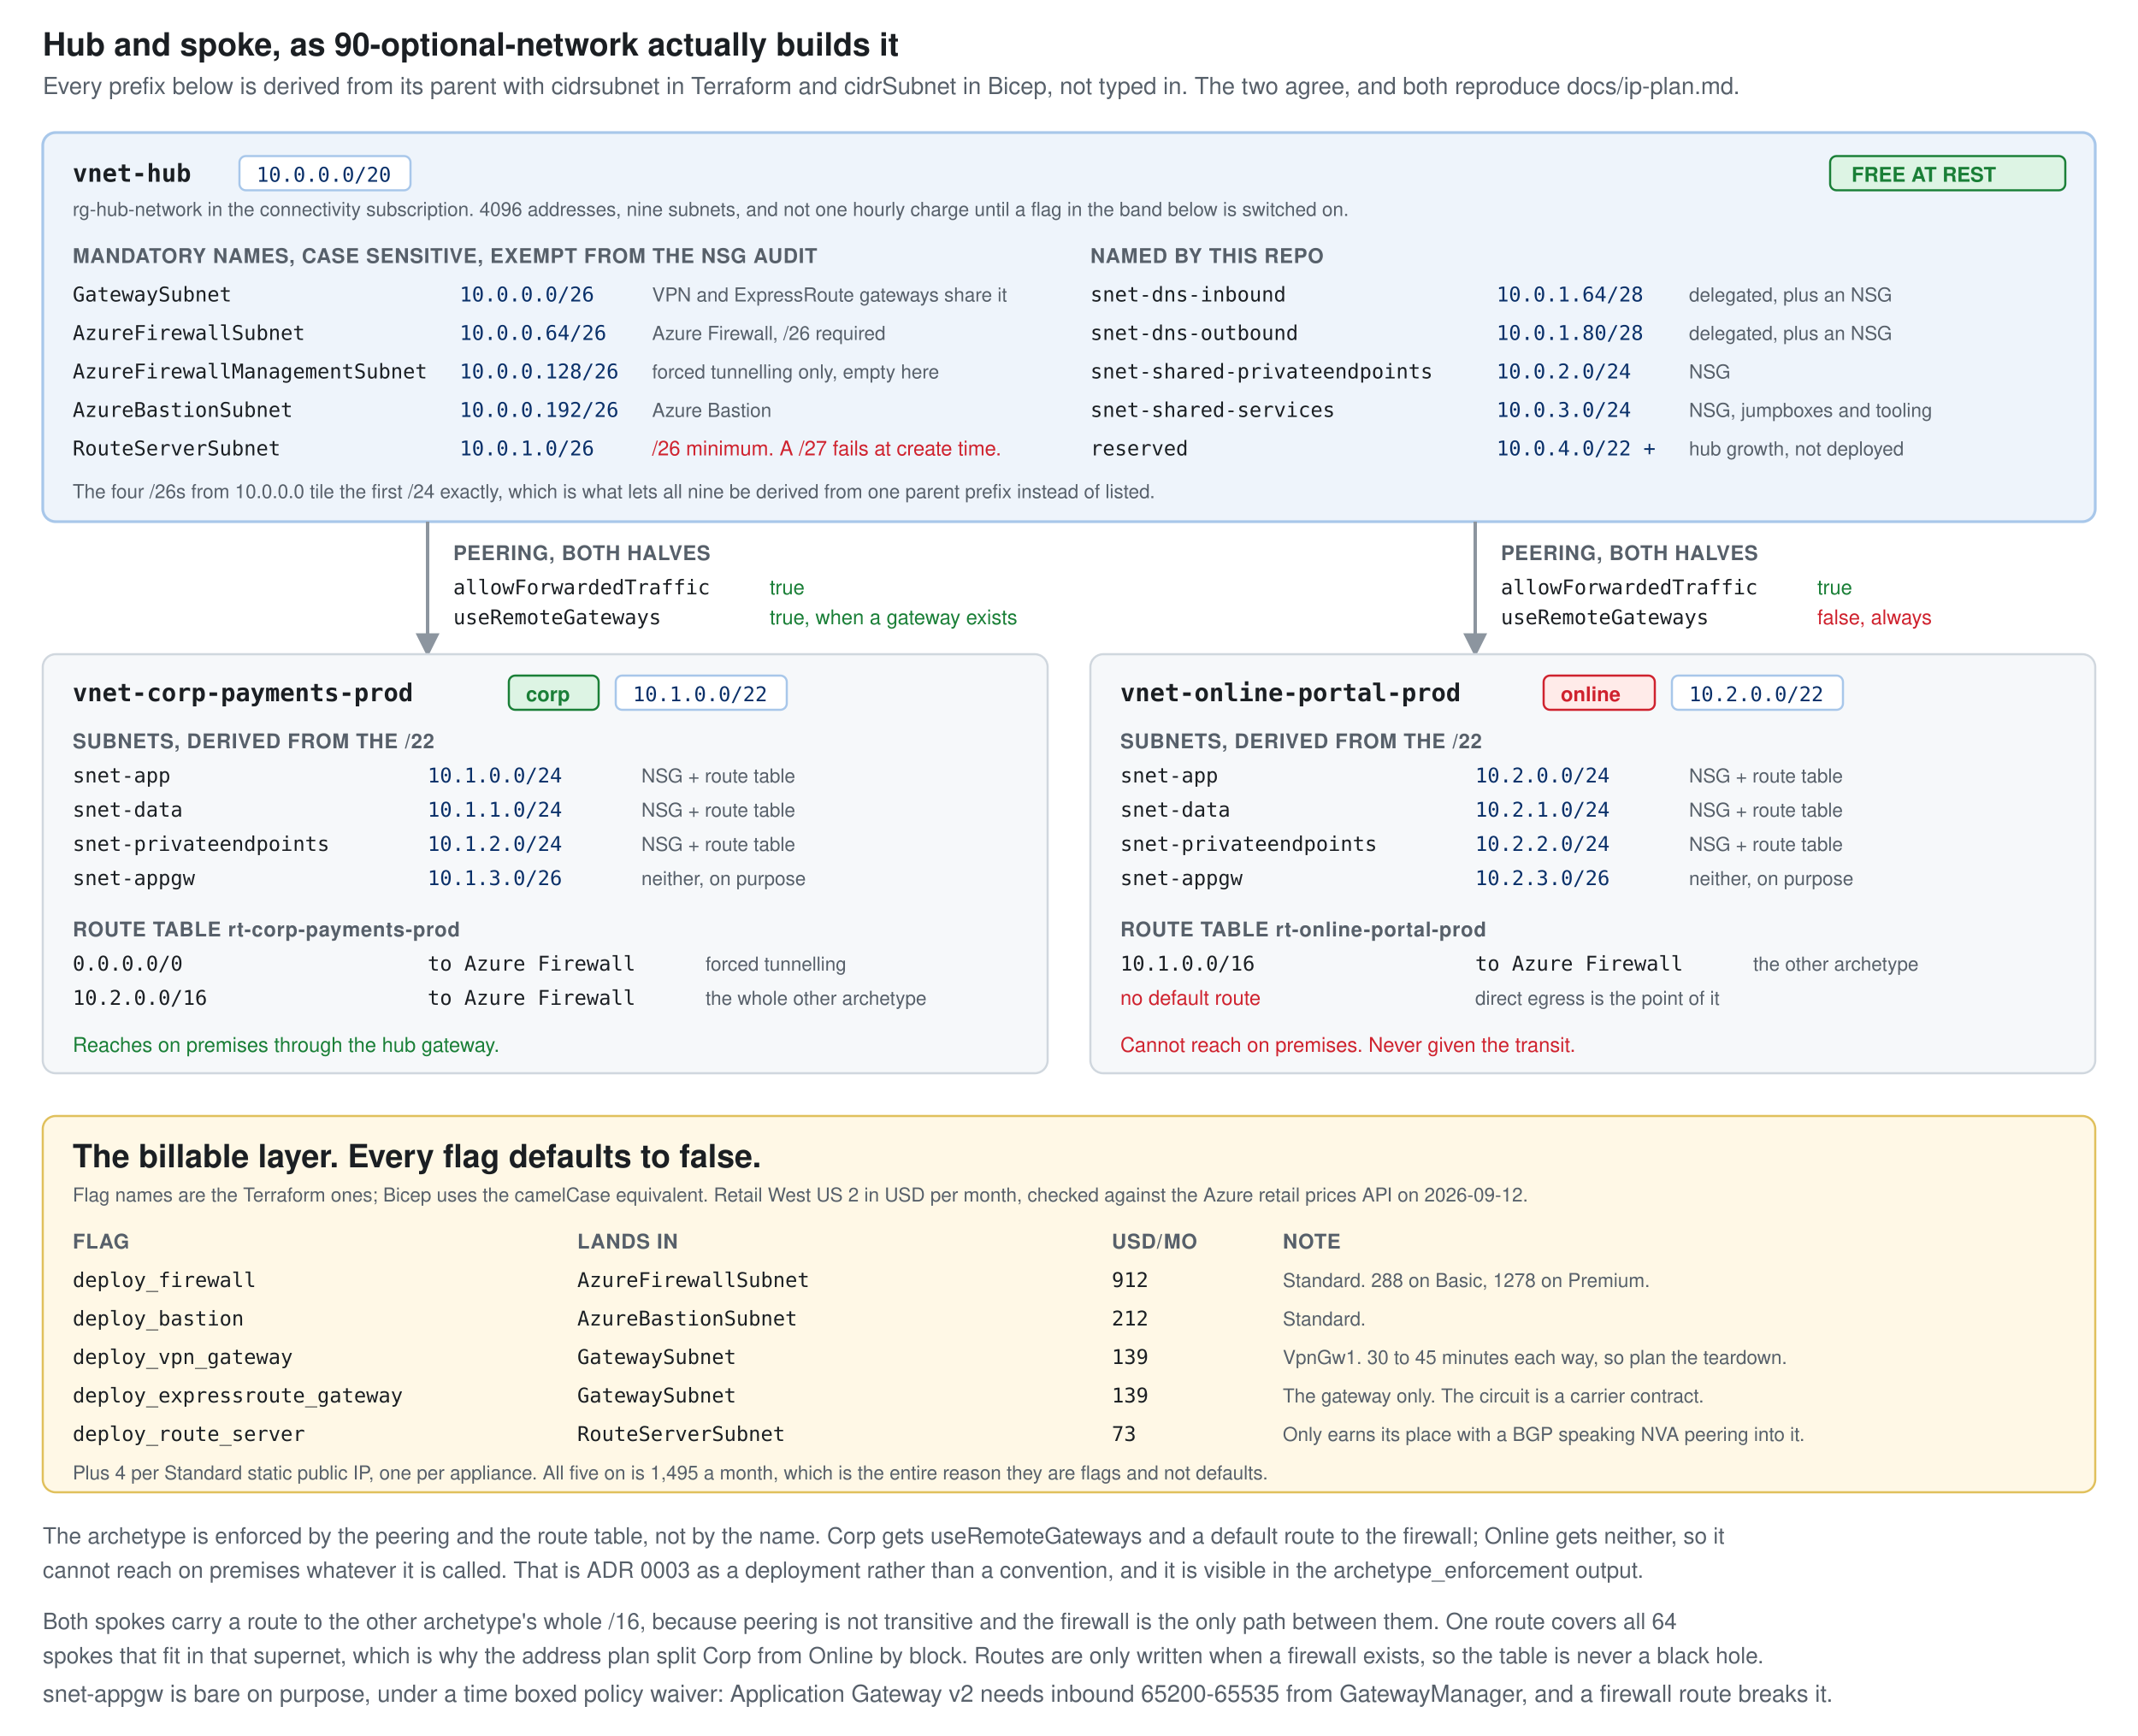
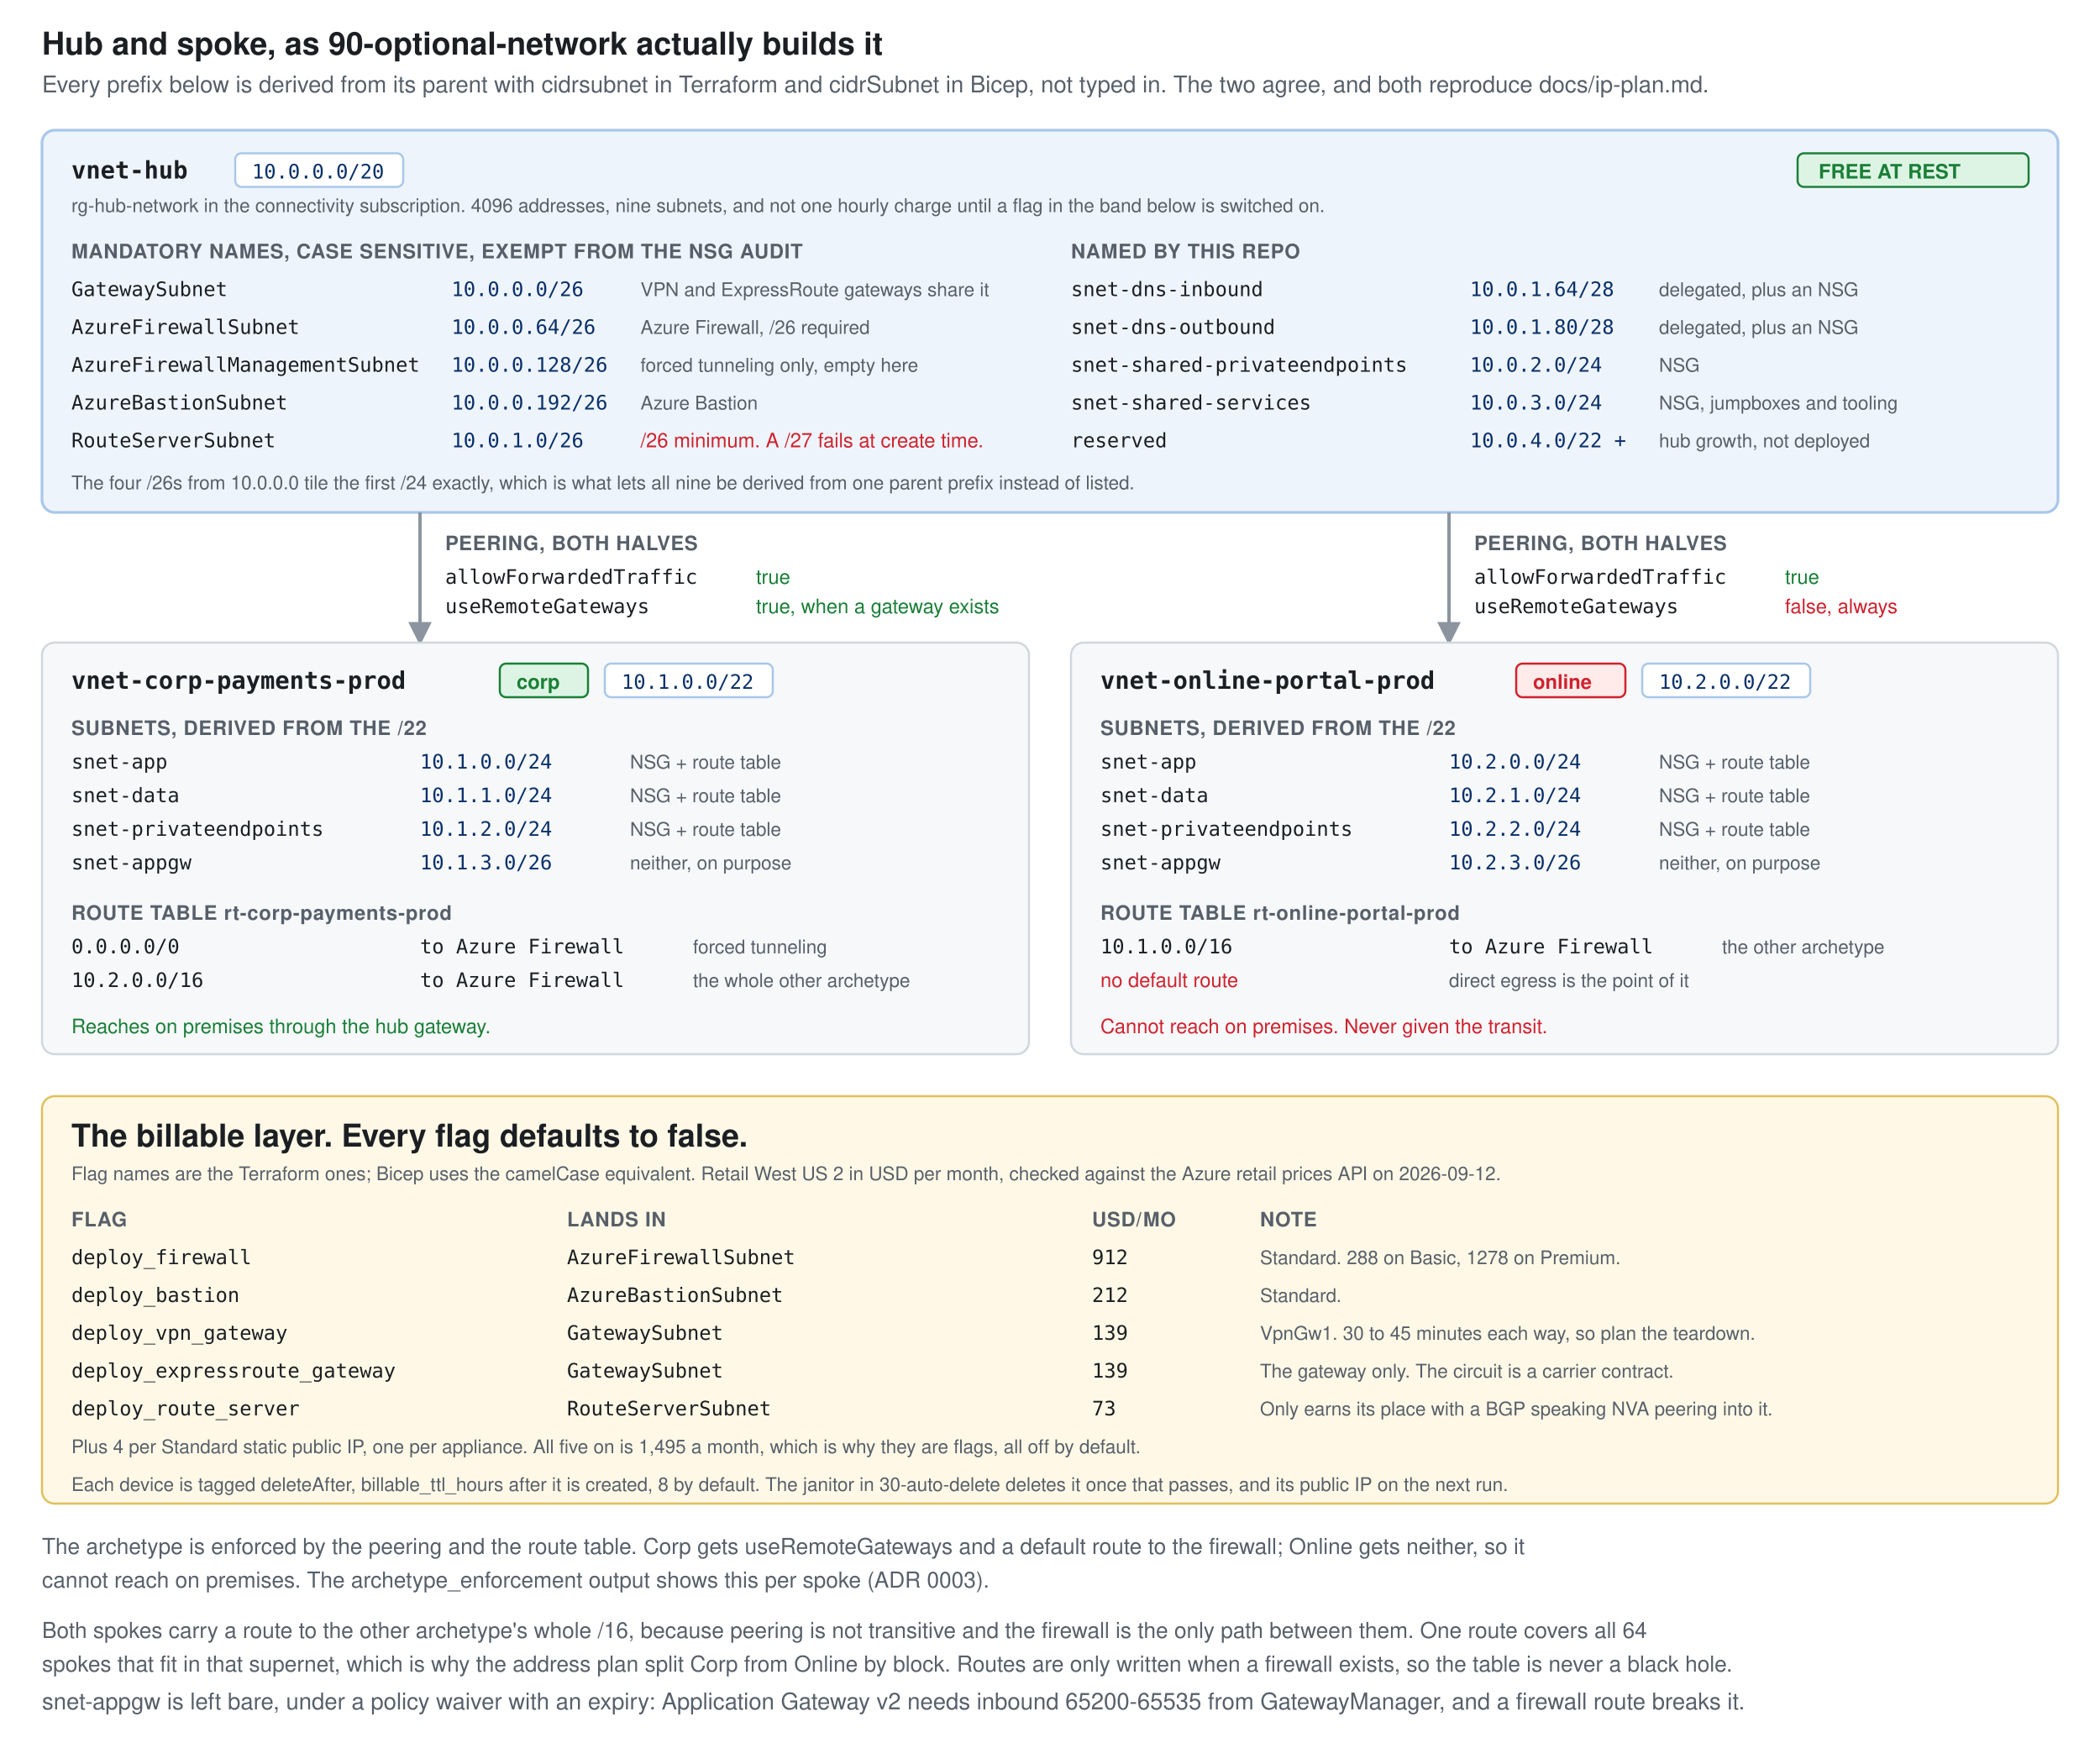
- <svg xmlns="http://www.w3.org/2000/svg" viewBox="0 0 1000 812" width="1000" height="812" font-family="ui-sans-serif, -apple-system, Segoe UI, Helvetica, Arial, sans-serif">
+ <svg xmlns="http://www.w3.org/2000/svg" viewBox="0 0 1000 830" width="1000" height="830" font-family="ui-sans-serif, -apple-system, Segoe UI, Helvetica, Arial, sans-serif">
  <style>
    .card   { fill: #f6f8fa; stroke: #d0d7de; stroke-width: 1; rx: 6; }
    .hubc   { fill: #eef4fb; stroke: #a8c7ea; stroke-width: 1.3; rx: 6; }
    .band   { fill: #fff8e6; stroke: #e0c05c; stroke-width: 1; rx: 6; }
    .pill   { fill: #ffffff; stroke: #a8c7ea; stroke-width: 1; rx: 3; }
    .gpill  { fill: #ddf4e4; stroke: #1a7f37; stroke-width: 1; rx: 3; }
    .rpill  { fill: #ffebe9; stroke: #cf222e; stroke-width: 1; rx: 3; }
    .title  { fill: #1b1f23; font-size: 15px; font-weight: 700; }
    .cap    { fill: #57606a; font-size: 11px; }
    .dir    { fill: #1b1f23; font-size: 11.5px; font-weight: 700; font-family: ui-monospace, SFMono-Regular, Menlo, Consolas, monospace; }
    .hd     { fill: #57606a; font-size: 9.5px; font-weight: 700; letter-spacing: 0.3px; }
    .mn     { fill: #1b1f23; font-size: 9.5px; font-family: ui-monospace, SFMono-Regular, Menlo, Consolas, monospace; }
    .pfx    { fill: #0a3069; font-size: 9.5px; font-family: ui-monospace, SFMono-Regular, Menlo, Consolas, monospace; }
    .n      { fill: #57606a; font-size: 9px; }
    .grn    { fill: #1a7f37; font-size: 9.5px; font-weight: 700; }
    .red    { fill: #cf222e; font-size: 9.5px; font-weight: 700; }
    .grnn   { fill: #1a7f37; font-size: 9.5px; }
    .redn   { fill: #cf222e; font-size: 9.5px; }
    .note   { fill: #57606a; font-size: 10.5px; }
    .flow   { stroke: #8c959f; stroke-width: 1.6; fill: none; }
    .bg     { fill: #ffffff; }
    .mkf    { fill: #8c959f; }

    /* Readable on a dark page. GitHub renders this from the reader's
       browser setting, so the diagram follows the surrounding theme. */
    @media (prefers-color-scheme: dark) {
      .card   { fill: #262e3a; stroke: #3d4653; stroke-width: 1; rx: 6; }
      .hubc   { fill: #1a2b3d; stroke: #5288bd; stroke-width: 1.3; rx: 6; }
      .band   { fill: #2f2917; stroke: #907a33; stroke-width: 1; rx: 6; }
      .pill   { fill: #232a35; stroke: #5288bd; stroke-width: 1; rx: 3; }
      .gpill  { fill: #14321f; stroke: #46c464; stroke-width: 1; rx: 3; }
      .rpill  { fill: #3d2226; stroke: #ff8a80; stroke-width: 1; rx: 3; }
      .title  { fill: #e8eef4; font-size: 15px; font-weight: 700; }
      .cap    { fill: #a7b1bd; font-size: 11px; }
      .dir    { fill: #e8eef4; font-size: 11.5px; font-weight: 700; font-family: ui-monospace, SFMono-Regular, Menlo, Consolas, monospace; }
      .hd     { fill: #a7b1bd; font-size: 9.5px; font-weight: 700; letter-spacing: 0.3px; }
      .mn     { fill: #e8eef4; font-size: 9.5px; font-family: ui-monospace, SFMono-Regular, Menlo, Consolas, monospace; }
      .pfx    { fill: #7cc0ff; font-size: 9.5px; font-family: ui-monospace, SFMono-Regular, Menlo, Consolas, monospace; }
      .n      { fill: #a7b1bd; font-size: 9px; }
      .grn    { fill: #46c464; font-size: 9.5px; font-weight: 700; }
      .red    { fill: #ff8a80; font-size: 9.5px; font-weight: 700; }
      .grnn   { fill: #46c464; font-size: 9.5px; }
      .redn   { fill: #ff8a80; font-size: 9.5px; }
      .note   { fill: #a7b1bd; font-size: 10.5px; }
      .flow   { stroke: #808b98; stroke-width: 1.6; fill: none; }
      .bg     { fill: #1b212b; }
      .mkf    { fill: #808b98; }
    }
  </style>
  <defs>
    <marker id="ar" viewBox="0 0 8 8" refX="7" refY="4" markerWidth="7" markerHeight="7" orient="auto">
      <path d="M 0 0 L 8 4 L 0 8 z" class="mkf" />
    </marker>
  </defs>
-   <rect class="bg" x="0" y="0" width="1000" height="812" />
+   <rect class="bg" x="0" y="0" width="1000" height="830" />
  <text class="title" x="20" y="26">Hub and spoke, as 90-optional-network actually builds it</text>
  <text class="cap" x="20" y="44">Every prefix below is derived from its parent with cidrsubnet in Terraform and cidrSubnet in Bicep, not typed in. The two agree, and both reproduce docs/ip-plan.md.</text>
  <rect class="hubc" x="20" y="62" width="960" height="182" />
  <text class="dir" x="34" y="85">vnet-hub</text>
  <rect class="pill" x="112" y="73" width="80" height="16" />
  <text class="pfx" x="120" y="85">10.0.0.0/20</text>
  <rect class="gpill" x="856" y="73" width="110" height="16" />
  <text class="grn" x="866" y="85">FREE AT REST</text>
  <text class="n" x="34" y="101">rg-hub-network in the connectivity subscription. 4096 addresses, nine subnets, and not one hourly charge until a flag in the band below is switched on.</text>
  <text class="hd" x="34" y="123">MANDATORY NAMES, CASE SENSITIVE, EXEMPT FROM THE NSG AUDIT</text>
  <text class="hd" x="510" y="123">NAMED BY THIS REPO</text>
  <text class="mn" x="34" y="141">GatewaySubnet</text>
  <text class="pfx" x="215" y="141">10.0.0.0/26</text>
  <text class="n" x="305" y="141">VPN and ExpressRoute gateways share it</text>
  <text class="mn" x="34" y="159">AzureFirewallSubnet</text>
  <text class="pfx" x="215" y="159">10.0.0.64/26</text>
  <text class="n" x="305" y="159">Azure Firewall, /26 required</text>
  <text class="mn" x="34" y="177">AzureFirewallManagementSubnet</text>
  <text class="pfx" x="215" y="177">10.0.0.128/26</text>
-   <text class="n" x="305" y="177">forced tunnelling only, empty here</text>
+   <text class="n" x="305" y="177">forced tunneling only, empty here</text>
  <text class="mn" x="34" y="195">AzureBastionSubnet</text>
  <text class="pfx" x="215" y="195">10.0.0.192/26</text>
  <text class="n" x="305" y="195">Azure Bastion</text>
  <text class="mn" x="34" y="213">RouteServerSubnet</text>
  <text class="pfx" x="215" y="213">10.0.1.0/26</text>
  <text class="redn" x="305" y="213">/26 minimum. A /27 fails at create time.</text>
  <text class="mn" x="510" y="141">snet-dns-inbound</text>
  <text class="pfx" x="700" y="141">10.0.1.64/28</text>
  <text class="n" x="790" y="141">delegated, plus an NSG</text>
  <text class="mn" x="510" y="159">snet-dns-outbound</text>
  <text class="pfx" x="700" y="159">10.0.1.80/28</text>
  <text class="n" x="790" y="159">delegated, plus an NSG</text>
  <text class="mn" x="510" y="177">snet-shared-privateendpoints</text>
  <text class="pfx" x="700" y="177">10.0.2.0/24</text>
  <text class="n" x="790" y="177">NSG</text>
  <text class="mn" x="510" y="195">snet-shared-services</text>
  <text class="pfx" x="700" y="195">10.0.3.0/24</text>
  <text class="n" x="790" y="195">NSG, jumpboxes and tooling</text>
  <text class="mn" x="510" y="213">reserved</text>
  <text class="pfx" x="700" y="213">10.0.4.0/22 +</text>
  <text class="n" x="790" y="213">hub growth, not deployed</text>
  <text class="n" x="34" y="233">The four /26s from 10.0.0.0 tile the first /24 exactly, which is what lets all nine be derived from one parent prefix instead of listed.</text>
  <path class="flow" d="M 200 244 L 200 306" marker-end="url(#ar)" />
  <path class="flow" d="M 690 244 L 690 306" marker-end="url(#ar)" />
  <text class="hd" x="212" y="262">PEERING, BOTH HALVES</text>
  <text class="mn" x="212" y="278">allowForwardedTraffic</text>
  <text class="grnn" x="360" y="278">true</text>
  <text class="mn" x="212" y="292">useRemoteGateways</text>
  <text class="grnn" x="360" y="292">true, when a gateway exists</text>
  <text class="hd" x="702" y="262">PEERING, BOTH HALVES</text>
  <text class="mn" x="702" y="278">allowForwardedTraffic</text>
  <text class="grnn" x="850" y="278">true</text>
  <text class="mn" x="702" y="292">useRemoteGateways</text>
  <text class="redn" x="850" y="292">false, always</text>
  <rect class="card" x="20" y="306" width="470" height="196" />
  <text class="dir" x="34" y="328">vnet-corp-payments-prod</text>
  <rect class="gpill" x="238" y="316" width="42" height="16" />
  <text class="grn" x="246" y="328">corp</text>
  <rect class="pill" x="288" y="316" width="80" height="16" />
  <text class="pfx" x="296" y="328">10.1.0.0/22</text>
  <text class="hd" x="34" y="350">SUBNETS, DERIVED FROM THE /22</text>
  <text class="mn" x="34" y="366">snet-app</text>
  <text class="pfx" x="200" y="366">10.1.0.0/24</text>
  <text class="n" x="300" y="366">NSG + route table</text>
  <text class="mn" x="34" y="382">snet-data</text>
  <text class="pfx" x="200" y="382">10.1.1.0/24</text>
  <text class="n" x="300" y="382">NSG + route table</text>
  <text class="mn" x="34" y="398">snet-privateendpoints</text>
  <text class="pfx" x="200" y="398">10.1.2.0/24</text>
  <text class="n" x="300" y="398">NSG + route table</text>
  <text class="mn" x="34" y="414">snet-appgw</text>
  <text class="pfx" x="200" y="414">10.1.3.0/26</text>
  <text class="n" x="300" y="414">neither, on purpose</text>
  <text class="hd" x="34" y="438">ROUTE TABLE rt-corp-payments-prod</text>
  <text class="mn" x="34" y="454">0.0.0.0/0</text>
  <text class="mn" x="200" y="454">to Azure Firewall</text>
-   <text class="n" x="330" y="454">forced tunnelling</text>
+   <text class="n" x="330" y="454">forced tunneling</text>
  <text class="mn" x="34" y="470">10.2.0.0/16</text>
  <text class="mn" x="200" y="470">to Azure Firewall</text>
  <text class="n" x="330" y="470">the whole other archetype</text>
  <text class="grnn" x="34" y="492">Reaches on premises through the hub gateway.</text>
  <rect class="card" x="510" y="306" width="470" height="196" />
  <text class="dir" x="524" y="328">vnet-online-portal-prod</text>
  <rect class="rpill" x="722" y="316" width="52" height="16" />
  <text class="red" x="730" y="328">online</text>
  <rect class="pill" x="782" y="316" width="80" height="16" />
  <text class="pfx" x="790" y="328">10.2.0.0/22</text>
  <text class="hd" x="524" y="350">SUBNETS, DERIVED FROM THE /22</text>
  <text class="mn" x="524" y="366">snet-app</text>
  <text class="pfx" x="690" y="366">10.2.0.0/24</text>
  <text class="n" x="790" y="366">NSG + route table</text>
  <text class="mn" x="524" y="382">snet-data</text>
  <text class="pfx" x="690" y="382">10.2.1.0/24</text>
  <text class="n" x="790" y="382">NSG + route table</text>
  <text class="mn" x="524" y="398">snet-privateendpoints</text>
  <text class="pfx" x="690" y="398">10.2.2.0/24</text>
  <text class="n" x="790" y="398">NSG + route table</text>
  <text class="mn" x="524" y="414">snet-appgw</text>
  <text class="pfx" x="690" y="414">10.2.3.0/26</text>
  <text class="n" x="790" y="414">neither, on purpose</text>
  <text class="hd" x="524" y="438">ROUTE TABLE rt-online-portal-prod</text>
  <text class="mn" x="524" y="454">10.1.0.0/16</text>
  <text class="mn" x="690" y="454">to Azure Firewall</text>
  <text class="n" x="820" y="454">the other archetype</text>
  <text class="redn" x="524" y="470">no default route</text>
  <text class="n" x="690" y="470">direct egress is the point of it</text>
  <text class="redn" x="524" y="492">Cannot reach on premises. Never given the transit.</text>
-   <rect class="band" x="20" y="522" width="960" height="176" />
+   <rect class="band" x="20" y="522" width="960" height="194" />
  <text class="title" x="34" y="546">The billable layer. Every flag defaults to false.</text>
  <text class="n" x="34" y="562">Flag names are the Terraform ones; Bicep uses the camelCase equivalent. Retail West US 2 in USD per month, checked against the Azure retail prices API on 2026-09-12.</text>
  <text class="hd" x="34" y="584">FLAG</text>
  <text class="hd" x="270" y="584">LANDS IN</text>
  <text class="hd" x="520" y="584">USD/MO</text>
  <text class="hd" x="600" y="584">NOTE</text>
  <text class="mn" x="34" y="602">deploy_firewall</text>
  <text class="mn" x="270" y="602">AzureFirewallSubnet</text>
  <text class="mn" x="520" y="602">912</text>
  <text class="n" x="600" y="602">Standard. 288 on Basic, 1278 on Premium.</text>
  <text class="mn" x="34" y="620">deploy_bastion</text>
  <text class="mn" x="270" y="620">AzureBastionSubnet</text>
  <text class="mn" x="520" y="620">212</text>
  <text class="n" x="600" y="620">Standard.</text>
  <text class="mn" x="34" y="638">deploy_vpn_gateway</text>
  <text class="mn" x="270" y="638">GatewaySubnet</text>
  <text class="mn" x="520" y="638">139</text>
  <text class="n" x="600" y="638">VpnGw1. 30 to 45 minutes each way, so plan the teardown.</text>
  <text class="mn" x="34" y="656">deploy_expressroute_gateway</text>
  <text class="mn" x="270" y="656">GatewaySubnet</text>
  <text class="mn" x="520" y="656">139</text>
  <text class="n" x="600" y="656">The gateway only. The circuit is a carrier contract.</text>
  <text class="mn" x="34" y="674">deploy_route_server</text>
  <text class="mn" x="270" y="674">RouteServerSubnet</text>
  <text class="mn" x="520" y="674">73</text>
  <text class="n" x="600" y="674">Only earns its place with a BGP speaking NVA peering into it.</text>
-   <text class="n" x="34" y="692">Plus 4 per Standard static public IP, one per appliance. All five on is 1,495 a month, which is the entire reason they are flags and not defaults.</text>
-   <text class="note" x="20" y="722">The archetype is enforced by the peering and the route table, not by the name. Corp gets useRemoteGateways and a default route to the firewall; Online gets neither, so it</text>
-   <text class="note" x="20" y="738">cannot reach on premises whatever it is called. That is ADR 0003 as a deployment rather than a convention, and it is visible in the archetype_enforcement output.</text>
-   <text class="note" x="20" y="762">Both spokes carry a route to the other archetype's whole /16, because peering is not transitive and the firewall is the only path between them. One route covers all 64</text>
-   <text class="note" x="20" y="778">spokes that fit in that supernet, which is why the address plan split Corp from Online by block. Routes are only written when a firewall exists, so the table is never a black hole.</text>
-   <text class="cap" x="20" y="796">snet-appgw is bare on purpose, under a time boxed policy waiver: Application Gateway v2 needs inbound 65200-65535 from GatewayManager, and a firewall route breaks it.</text>
+   <text class="n" x="34" y="692">Plus 4 per Standard static public IP, one per appliance. All five on is 1,495 a month, which is why they are flags, all off by default.</text>
+   <text class="n" x="34" y="710">Each device is tagged deleteAfter, billable_ttl_hours after it is created, 8 by default. The janitor in 30-auto-delete deletes it once that passes, and its public IP on the next run.</text>
+   <text class="note" x="20" y="740">The archetype is enforced by the peering and the route table. Corp gets useRemoteGateways and a default route to the firewall; Online gets neither, so it</text>
+   <text class="note" x="20" y="756">cannot reach on premises. The archetype_enforcement output shows this per spoke (ADR 0003).</text>
+   <text class="note" x="20" y="780">Both spokes carry a route to the other archetype's whole /16, because peering is not transitive and the firewall is the only path between them. One route covers all 64</text>
+   <text class="note" x="20" y="796">spokes that fit in that supernet, which is why the address plan split Corp from Online by block. Routes are only written when a firewall exists, so the table is never a black hole.</text>
+   <text class="cap" x="20" y="814">snet-appgw is left bare, under a policy waiver with an expiry: Application Gateway v2 needs inbound 65200-65535 from GatewayManager, and a firewall route breaks it.</text>
</svg>
